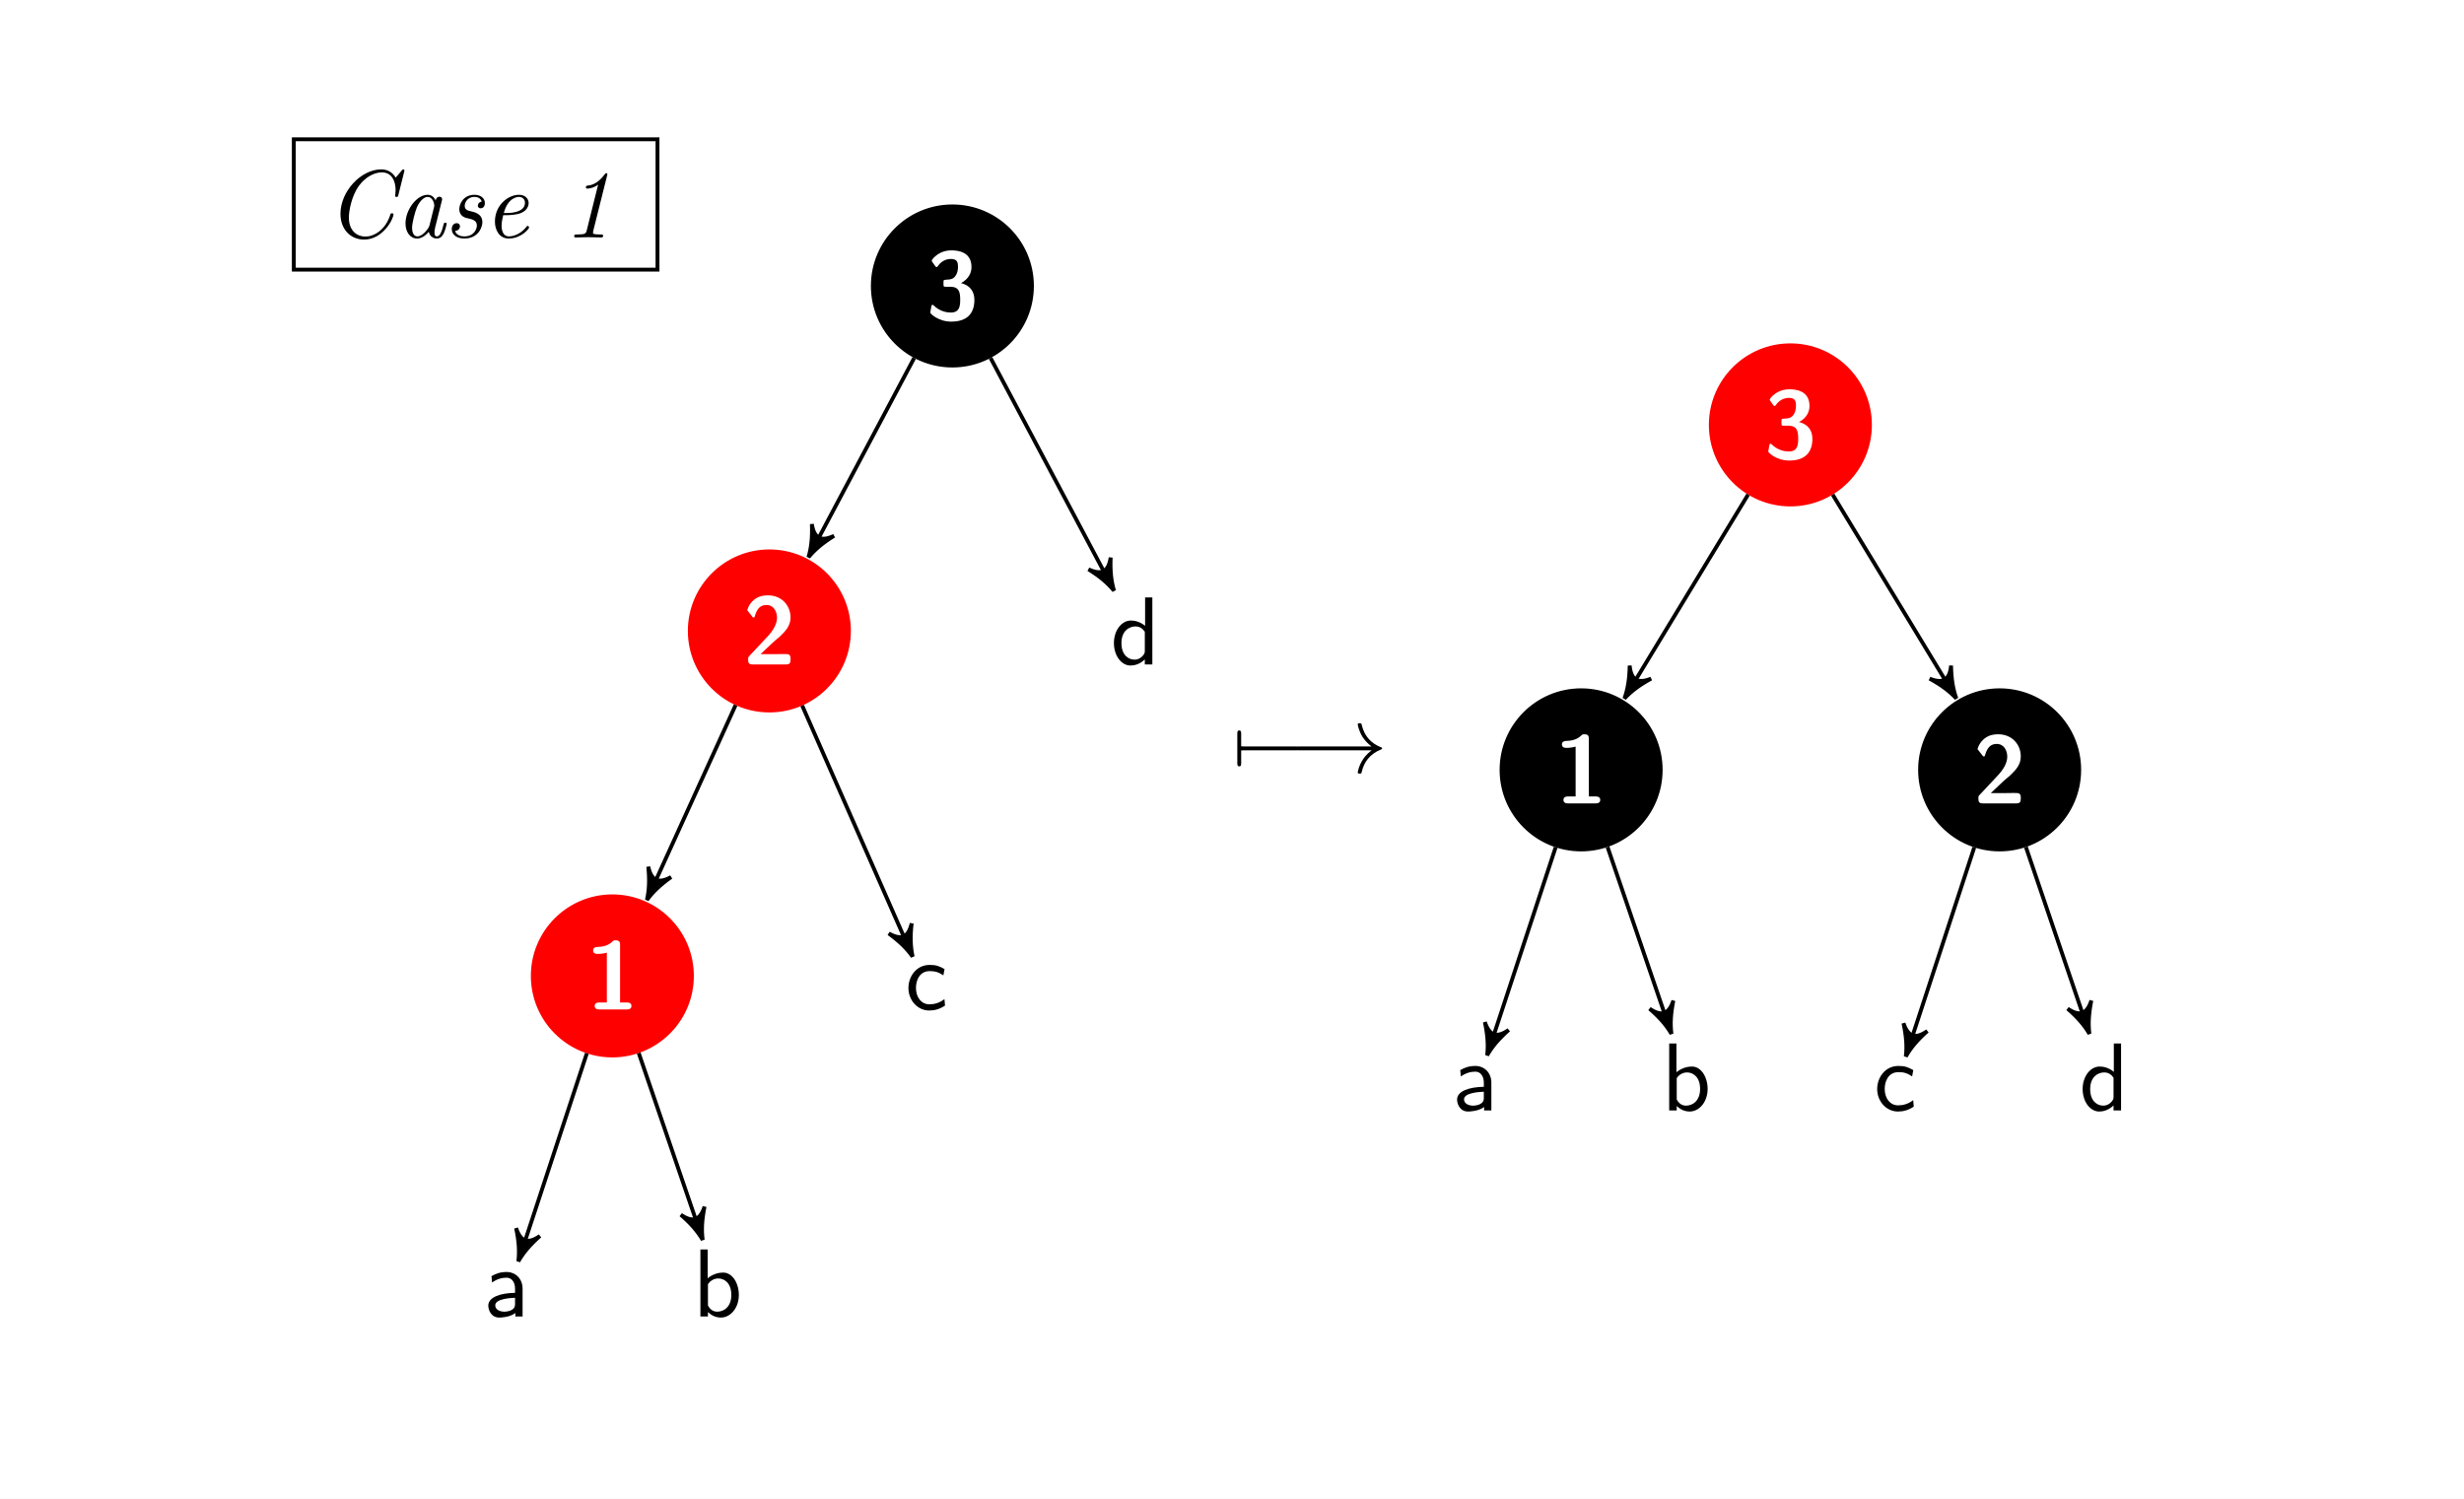
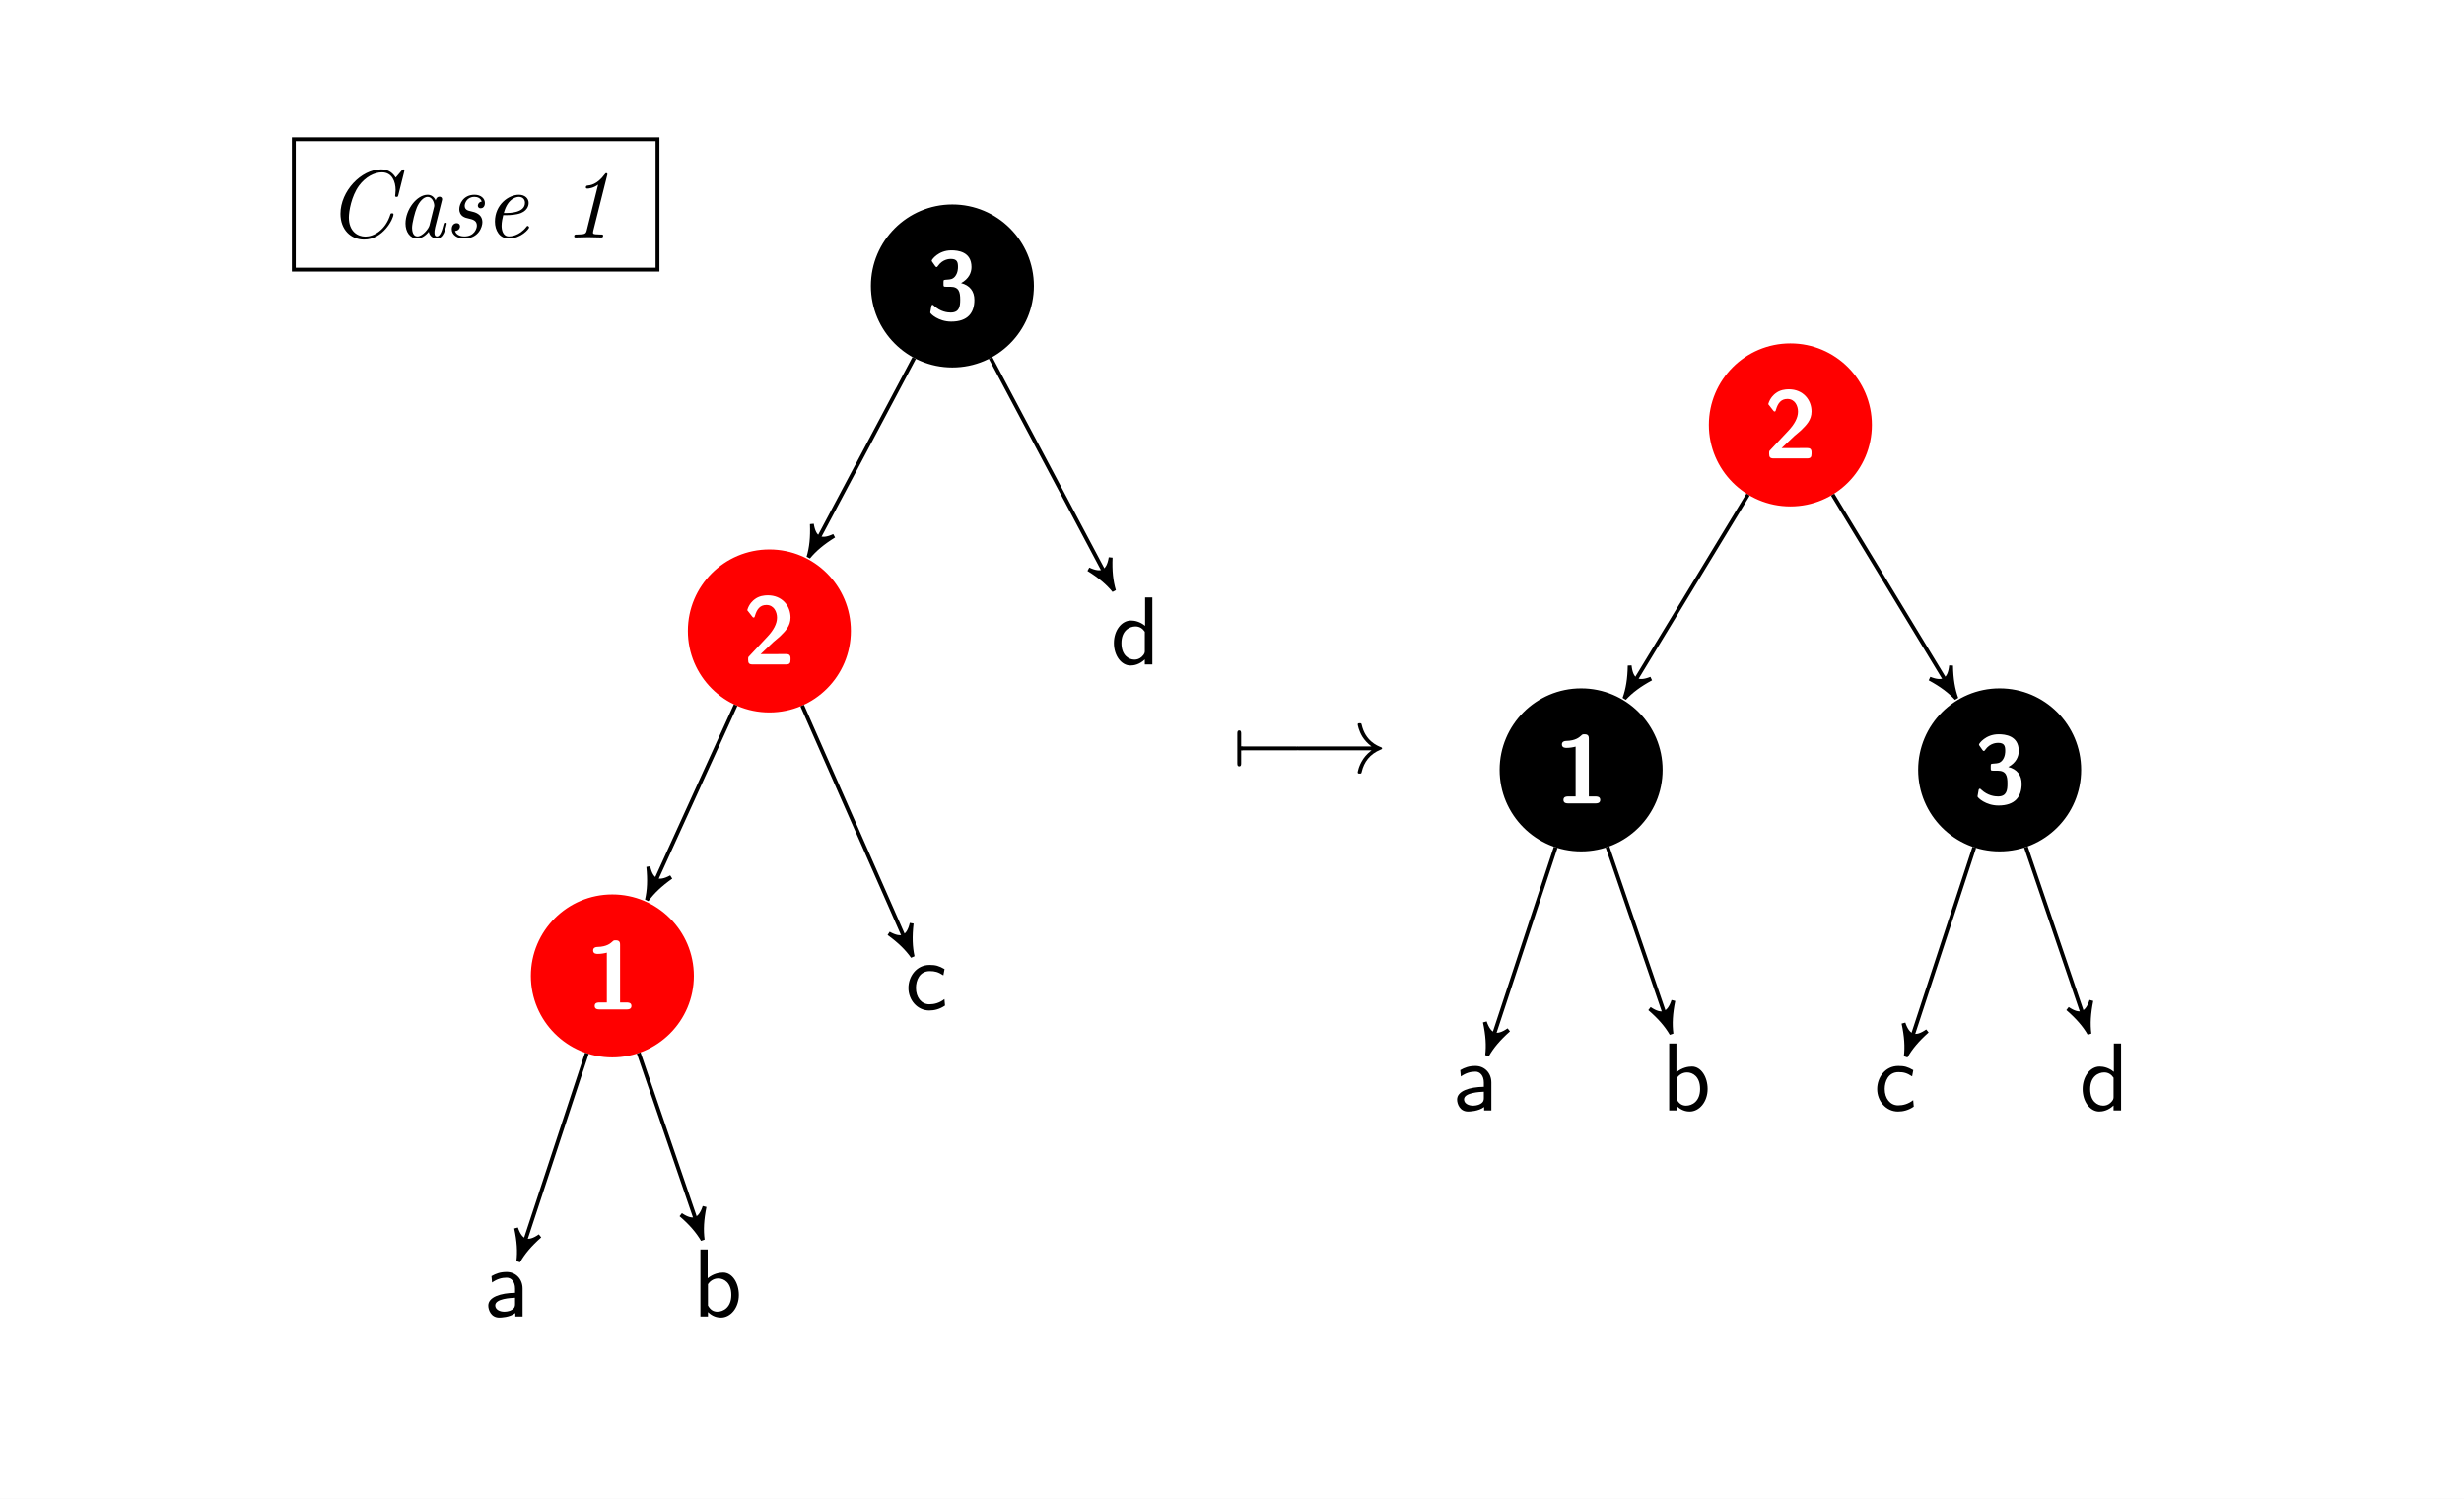
<svg xmlns="http://www.w3.org/2000/svg" xmlns:xlink="http://www.w3.org/1999/xlink" version="1.1" width="254.216pt" height="154.639pt" viewBox="-72 -72 254.216 154.639">
  <defs>
    <path id="g0-49" d="M4.563-6.386C4.573-6.416 4.593-6.496 4.593-6.516C4.593-6.595 4.533-6.635 4.473-6.635S4.403-6.625 4.284-6.476C3.517-5.45 2.819-5.38 2.531-5.35C2.481-5.34 2.371-5.33 2.371-5.161C2.371-5.041 2.491-5.041 2.531-5.041C2.68-5.041 3.168-5.101 3.636-5.45L2.461-.727C2.381-.408 2.301-.309 1.524-.309H1.445C1.275-.309 1.166-.309 1.166-.12C1.166 0 1.275 0 1.315 0C1.743 0 2.192-.03 2.62-.03C3.059-.03 3.517 0 3.955 0C4.025 0 4.154 0 4.154-.189C4.154-.309 4.055-.309 3.895-.309H3.816C3.686-.309 3.517-.319 3.387-.329C3.168-.359 3.108-.369 3.108-.508C3.108-.568 3.128-.658 3.138-.697L4.563-6.386Z" />
    <path id="g0-67" d="M8.07-6.785C8.08-6.824 8.09-6.884 8.09-6.924C8.09-6.944 8.08-7.024 7.98-7.024C7.96-7.024 7.91-7.024 7.821-6.914L7.193-6.177C6.765-6.864 6.187-7.024 5.689-7.024C3.636-7.024 1.494-4.782 1.494-2.441C1.494-.807 2.56 .219 3.935 .219C5.878 .219 6.964-1.913 6.964-2.391C6.964-2.491 6.864-2.491 6.814-2.491C6.755-2.491 6.685-2.491 6.655-2.411C6.147-.727 4.902-.09 4.075-.09C3.238-.09 2.361-.648 2.361-2.062C2.361-2.68 2.61-4.244 3.407-5.34C4.085-6.257 5.001-6.715 5.768-6.715C6.824-6.715 7.183-5.758 7.183-4.892C7.183-4.633 7.133-4.314 7.133-4.284C7.133-4.184 7.233-4.184 7.283-4.184C7.392-4.184 7.422-4.194 7.462-4.364L8.07-6.785Z" />
    <path id="g0-97" d="M3.477-.588C3.587-.1 3.955 .11 4.304 .11C4.672 .11 4.882-.139 5.031-.448C5.21-.827 5.33-1.405 5.33-1.425C5.33-1.524 5.25-1.524 5.181-1.524C5.061-1.524 5.051-1.514 4.991-1.295C4.852-.737 4.663-.11 4.324-.11C4.065-.11 4.065-.379 4.065-.518C4.065-.588 4.065-.747 4.134-1.026L4.812-3.736C4.852-3.875 4.852-3.895 4.852-3.945C4.852-4.154 4.682-4.204 4.583-4.204C4.264-4.204 4.194-3.866 4.184-3.816C3.995-4.244 3.676-4.403 3.357-4.403C2.252-4.403 1.076-2.889 1.076-1.435C1.076-.588 1.534 .11 2.281 .11C2.64 .11 3.078-.1 3.477-.588ZM4.015-3.118L3.547-1.235C3.467-.917 2.849-.11 2.301-.11C1.833-.11 1.753-.697 1.753-.996C1.753-1.494 2.062-2.66 2.242-3.078C2.491-3.686 2.949-4.184 3.357-4.184C3.796-4.184 4.045-3.666 4.045-3.248C4.045-3.228 4.035-3.178 4.015-3.118Z" />
    <path id="g0-101" d="M2.381-2.301C2.68-2.301 3.347-2.331 3.826-2.521C4.613-2.839 4.613-3.487 4.613-3.557C4.613-4.015 4.244-4.403 3.606-4.403C2.56-4.403 1.136-3.397 1.136-1.634C1.136-.737 1.614 .11 2.56 .11C3.836 .11 4.663-.887 4.663-1.036C4.663-1.086 4.583-1.196 4.503-1.196C4.463-1.196 4.453-1.186 4.374-1.086C3.636-.149 2.75-.11 2.58-.11C1.933-.11 1.823-.817 1.823-1.205C1.823-1.584 1.923-2.032 1.993-2.301H2.381ZM2.052-2.521C2.481-4.154 3.507-4.184 3.606-4.184C4.005-4.184 4.234-3.915 4.234-3.577C4.234-2.521 2.59-2.521 2.262-2.521H2.052Z" />
    <path id="g0-115" d="M2.461-1.963C2.899-1.863 3.347-1.763 3.347-1.225C3.347-.907 3.078-.11 2.052-.11C1.833-.11 1.255-.159 1.096-.667C1.604-.717 1.604-1.136 1.604-1.156C1.604-1.345 1.474-1.474 1.265-1.474C1.036-1.474 .757-1.305 .757-.857C.757-.249 1.335 .11 2.042 .11C3.537 .11 3.915-1.106 3.915-1.564C3.915-2.431 3.138-2.61 2.73-2.7C2.451-2.76 2.092-2.839 2.092-3.268C2.092-3.507 2.301-4.184 3.098-4.184C3.367-4.184 3.736-4.085 3.846-3.696C3.527-3.656 3.447-3.387 3.447-3.288C3.447-3.178 3.507-3.009 3.746-3.009C3.915-3.009 4.174-3.128 4.174-3.557C4.174-4.015 3.766-4.403 3.108-4.403C1.943-4.403 1.534-3.447 1.534-2.929C1.534-2.162 2.182-2.022 2.461-1.963Z" />
    <path id="g2-97" d="M3.975-2.879C3.975-3.895 3.248-4.593 2.331-4.593C1.684-4.593 1.235-4.433 .767-4.164L.827-3.507C1.345-3.875 1.843-4.005 2.331-4.005C2.8-4.005 3.198-3.606 3.198-2.869V-2.441C1.704-2.421 .438-2.002 .438-1.126C.438-.697 .707 .11 1.574 .11C1.714 .11 2.65 .09 3.228-.359V0H3.975V-2.879ZM3.198-1.315C3.198-1.126 3.198-.877 2.859-.687C2.57-.508 2.192-.498 2.082-.498C1.604-.498 1.156-.727 1.156-1.146C1.156-1.843 2.77-1.913 3.198-1.933V-1.315Z" />
    <path id="g2-98" d="M1.564-6.914H.817V0H1.594V-.458C1.833-.239 2.262 .11 2.929 .11C3.925 .11 4.782-.887 4.782-2.222C4.782-3.457 4.105-4.533 3.168-4.533C2.78-4.533 2.162-4.433 1.564-3.945V-6.914ZM1.594-3.337C1.753-3.577 2.112-3.925 2.66-3.925C3.248-3.925 4.005-3.497 4.005-2.222C4.005-.927 3.168-.498 2.56-.498C2.172-.498 1.843-.677 1.594-1.136V-3.337Z" />
    <path id="g2-99" d="M4.085-4.164C3.497-4.503 3.158-4.593 2.55-4.593C1.166-4.593 .359-3.387 .359-2.212C.359-.976 1.265 .11 2.511 .11C3.049 .11 3.597-.03 4.134-.399L4.075-1.066C3.567-.667 3.029-.528 2.521-.528C1.694-.528 1.136-1.245 1.136-2.222C1.136-2.999 1.504-3.955 2.56-3.955C3.078-3.955 3.417-3.875 3.965-3.517L4.085-4.164Z" />
    <path id="g2-100" d="M4.324-6.914H3.577V-3.985C3.049-4.423 2.491-4.533 2.122-4.533C1.136-4.533 .359-3.497 .359-2.212C.359-.907 1.126 .11 2.072 .11C2.401 .11 2.989 .02 3.547-.518V0H4.324V-6.914ZM3.547-1.385C3.547-1.245 3.537-1.066 3.218-.777C2.989-.578 2.74-.498 2.481-.498C1.863-.498 1.136-.966 1.136-2.202C1.136-3.517 1.993-3.925 2.58-3.925C3.029-3.925 3.328-3.696 3.547-3.377V-1.385Z" />
    <path id="g3-0" d="M6.565-2.291C6.735-2.291 6.914-2.291 6.914-2.491S6.735-2.69 6.565-2.69H1.176C1.006-2.69 .827-2.69 .827-2.491S1.006-2.291 1.176-2.291H6.565Z" />
    <path id="g3-33" d="M8.309-2.291C7.761-1.873 7.492-1.465 7.412-1.335C6.964-.648 6.884-.02 6.884-.01C6.884 .11 7.004 .11 7.083 .11C7.253 .11 7.263 .09 7.303-.09C7.532-1.066 8.12-1.903 9.245-2.361C9.365-2.401 9.395-2.421 9.395-2.491S9.335-2.59 9.315-2.6C8.877-2.77 7.671-3.268 7.293-4.941C7.263-5.061 7.253-5.091 7.083-5.091C7.004-5.091 6.884-5.091 6.884-4.971C6.884-4.951 6.974-4.324 7.392-3.656C7.592-3.357 7.88-3.009 8.309-2.69H.907C.727-2.69 .548-2.69 .548-2.491S.727-2.291 .907-2.291H8.309Z" />
    <path id="g3-55" d="M.946-2.291C1.006-2.291 1.225-2.291 1.225-2.491S1.006-2.69 .946-2.69V-3.995C.946-4.154 .946-4.344 .747-4.344S.548-4.154 .548-3.995V-.986C.548-.827 .548-.638 .747-.638S.946-.827 .946-.986V-2.291Z" />
    <path id="g1-49" d="M3.537-6.655C3.537-6.844 3.537-7.133 3.098-7.133C2.899-7.133 2.859-7.113 2.74-6.994C2.56-6.834 2.182-6.466 1.196-6.446C1.016-6.446 .757-6.376 .757-6.087C.757-5.729 1.106-5.729 1.235-5.729C1.534-5.729 1.883-5.778 2.172-5.858V-.717H1.395C1.265-.717 .917-.717 .917-.359S1.265 0 1.395 0H4.234C4.344 0 4.712 0 4.712-.359S4.344-.717 4.234-.717H3.537V-6.655Z" />
    <path id="g1-50" d="M.648-.847C.548-.747 .548-.727 .548-.558V-.478C.548-.12 .658 0 1.026 0H4.443C4.822 0 4.922-.13 4.922-.478V-.598C4.922-.757 4.922-.946 4.712-1.036C4.643-1.076 4.324-1.076 4.125-1.076C3.905-1.076 3.666-1.066 3.447-1.066H1.833L3.148-2.311C3.298-2.441 3.676-2.75 3.826-2.889C4.374-3.427 4.922-3.955 4.922-4.842C4.922-6.057 4.045-7.133 2.58-7.133C2.232-7.133 1.664-7.083 1.186-6.695C1.096-6.625 .638-6.267 .458-5.599L.956-4.961C1.016-4.882 1.046-4.842 1.116-4.842C1.205-4.842 1.225-4.912 1.255-5.031C1.455-5.719 1.793-6.137 2.431-6.137C3.208-6.137 3.527-5.43 3.527-4.822C3.527-4.184 3.148-3.517 2.55-2.879L.648-.847Z" />
    <path id="g1-51" d="M.956-5.529C1.036-5.41 1.086-5.41 1.106-5.41C1.176-5.41 1.196-5.45 1.245-5.519C1.753-6.247 2.461-6.247 2.59-6.247C3.228-6.247 3.318-5.918 3.318-5.43C3.318-5.29 3.318-4.812 3.009-4.433C2.77-4.154 2.521-4.134 2.222-4.115C2.112-4.105 1.923-4.095 1.893-4.075C1.823-4.045 1.823-3.985 1.823-3.826V-3.646C1.823-3.387 1.833-3.377 2.092-3.377H2.531C3.437-3.377 3.547-2.809 3.547-2.042C3.547-1.375 3.477-.717 2.57-.717C2.252-.717 1.514-.787 .847-1.415C.757-1.504 .747-1.514 .707-1.514C.608-1.514 .588-1.425 .578-1.405C.578-1.395 .458-.767 .458-.717C.458-.588 1.315 .219 2.62 .219C4.334 .219 5.011-.697 5.011-2.022C5.011-2.919 4.533-3.527 3.636-3.756C4.443-4.194 4.712-4.842 4.712-5.41C4.712-7.004 3.288-7.133 2.64-7.133C1.275-7.133 .608-6.157 .608-6.077C.608-6.017 .667-5.938 .677-5.928L.956-5.529Z" />
  </defs>
  <g id="page1">
    <rect x="-72" y="-72" width="254.216" height="154.639" fill="#fff" />
    <path d="M34.469-42.496C34.469-47.027 30.793-50.703 26.258-50.703C21.727-50.703 18.051-47.027 18.051-42.496C18.051-37.961 21.727-34.285 26.258-34.285C30.793-34.285 34.469-37.961 34.469-42.496Z" />
    <path d="M34.469-42.496C34.469-47.027 30.793-50.703 26.258-50.703C21.727-50.703 18.051-47.027 18.051-42.496C18.051-37.961 21.727-34.285 26.258-34.285C30.793-34.285 34.469-37.961 34.469-42.496Z" stroke="#000" fill="none" stroke-width=".399" stroke-miterlimit="10" />
    <g fill="#fff" transform="matrix(1 0 0 1 -7.4721 0)">
      <use x="30.991" y="-39.035" xlink:href="#g1-51" />
    </g>
    <path d="M15.586-6.902C15.586-11.434 11.914-15.109 7.379-15.109C2.844-15.109-.832-11.434-.832-6.902C-.832-2.367 2.844 1.309 7.379 1.309C11.914 1.309 15.586-2.367 15.586-6.902Z" fill="#f00" />
    <path d="M15.586-6.902C15.586-11.434 11.914-15.109 7.379-15.109C2.844-15.109-.832-11.434-.832-6.902C-.832-2.367 2.844 1.309 7.379 1.309C11.914 1.309 15.586-2.367 15.586-6.902Z" stroke="#f00" fill="none" stroke-width=".399" stroke-miterlimit="10" />
    <g fill="#fff" transform="matrix(1 0 0 1 -26.35271 35.59355)">
      <use x="30.991" y="-39.035" xlink:href="#g1-50" />
    </g>
    <path d="M-.613 28.691C-.613 24.16-4.289 20.484-8.824 20.484C-13.355 20.484-17.031 24.16-17.031 28.691C-17.031 33.227-13.355 36.902-8.824 36.902C-4.289 36.902-.613 33.227-.613 28.691Z" fill="#f00" />
    <path d="M-.613 28.691C-.613 24.16-4.289 20.484-8.824 20.484C-13.355 20.484-17.031 24.16-17.031 28.691C-17.031 33.227-13.355 36.902-8.824 36.902C-4.289 36.902-.613 33.227-.613 28.691Z" stroke="#f00" fill="none" stroke-width=".399" stroke-miterlimit="10" />
    <g fill="#fff" transform="matrix(1 0 0 1 -42.5538 71.1871)">
      <use x="30.991" y="-39.035" xlink:href="#g1-49" />
    </g>
    <g transform="matrix(1 0 0 1 -48.3184 102.87)">
      <use x="26.259" y="-39.035" xlink:href="#g2-97" />
    </g>
    <g transform="matrix(1 0 0 1 -26.81259 102.87)">
      <use x="26.259" y="-39.035" xlink:href="#g2-98" />
    </g>
    <g transform="matrix(1 0 0 1 -4.8935 71.1871)">
      <use x="26.259" y="-39.035" xlink:href="#g2-99" />
    </g>
    <g transform="matrix(1 0 0 1 16.3069 35.59355)">
      <use x="26.259" y="-39.035" xlink:href="#g2-100" />
    </g>
    <path d="M22.32-35.066L11.785-15.211" stroke="#000" fill="none" stroke-width=".399" stroke-miterlimit="10" />
    <path d="M11.41-14.504C12.055-15.293 12.875-15.984 14.051-16.715C12.699-16.078 11.992-16.453 11.762-17.93C11.816-16.547 11.703-15.48 11.41-14.504Z" />
    <path d="M11.41-14.504C12.055-15.293 12.875-15.984 14.051-16.715C12.699-16.078 11.992-16.453 11.762-17.93C11.816-16.547 11.703-15.48 11.41-14.504Z" stroke="#000" fill="none" stroke-width=".398" stroke-miterlimit="10" stroke-linejoin="bevel" />
    <path d="M3.894 .754L-4.926 20.133" stroke="#000" fill="none" stroke-width=".399" stroke-miterlimit="10" />
    <path d="M-5.258 20.859C-4.664 20.035-3.887 19.293-2.758 18.492C-4.07 19.211-4.793 18.879-5.117 17.422C-4.977 18.797-5.027 19.867-5.258 20.859Z" />
    <path d="M-5.258 20.859C-4.664 20.035-3.887 19.293-2.758 18.492C-4.07 19.211-4.793 18.879-5.117 17.422C-4.977 18.797-5.027 19.867-5.258 20.859Z" stroke="#000" fill="none" stroke-width=".398" stroke-miterlimit="10" stroke-linejoin="bevel" />
    <path d="M-11.453 36.68L-18.273 57.391" stroke="#000" fill="none" stroke-width=".399" stroke-miterlimit="10" />
    <path d="M-18.523 58.145C-18.019 57.262-17.332 56.441-16.293 55.523C-17.519 56.379-18.277 56.129-18.754 54.715C-18.465 56.066-18.398 57.137-18.523 58.145Z" />
    <path d="M-18.523 58.145C-18.019 57.262-17.332 56.441-16.293 55.523C-17.519 56.379-18.277 56.129-18.754 54.715C-18.465 56.066-18.398 57.137-18.523 58.145Z" stroke="#000" fill="none" stroke-width=".398" stroke-miterlimit="10" stroke-linejoin="bevel" />
    <path d="M-6.102 36.648L.242 55.176" stroke="#000" fill="none" stroke-width=".399" stroke-miterlimit="10" />
    <path d="M.5 55.93C.363 54.926 .418 53.852 .691 52.496C.23 53.918-.523 54.176-1.758 53.336C-.711 54.238-.012 55.055 .5 55.93Z" />
    <path d="M.5 55.93C.363 54.926 .418 53.852 .691 52.496C.23 53.918-.523 54.176-1.758 53.336C-.711 54.238-.012 55.055 .5 55.93Z" stroke="#000" fill="none" stroke-width=".398" stroke-miterlimit="10" stroke-linejoin="bevel" />
    <path d="M10.762 .797L21.836 25.977" stroke="#000" fill="none" stroke-width=".399" stroke-miterlimit="10" />
    <path d="M22.16 26.707C21.941 25.715 21.902 24.645 22.059 23.27C21.723 24.723 20.992 25.043 19.691 24.309C20.809 25.125 21.574 25.875 22.16 26.707Z" />
    <path d="M22.16 26.707C21.941 25.715 21.902 24.645 22.059 23.27C21.723 24.723 20.992 25.043 19.691 24.309C20.809 25.125 21.574 25.875 22.16 26.707Z" stroke="#000" fill="none" stroke-width=".398" stroke-miterlimit="10" stroke-linejoin="bevel" />
    <path d="M30.199-35.066L42.566-11.754" stroke="#000" fill="none" stroke-width=".399" stroke-miterlimit="10" />
    <path d="M42.938-11.051C42.648-12.023 42.531-13.09 42.59-14.473C42.355-12.996 41.652-12.625 40.301-13.262C41.477-12.531 42.297-11.836 42.938-11.051Z" />
    <path d="M42.938-11.051C42.648-12.023 42.531-13.09 42.59-14.473C42.355-12.996 41.652-12.625 40.301-13.262C41.477-12.531 42.297-11.836 42.938-11.051Z" stroke="#000" fill="none" stroke-width=".398" stroke-miterlimit="10" stroke-linejoin="bevel" />
    <path d="M-41.688-44.18H-4.164V-57.629H-41.688Z" stroke="#000" fill="none" stroke-width=".399" stroke-miterlimit="10" />
    <g transform="matrix(1 0 0 1 -64.6263 -8.4642)">
      <use x="26.259" y="-39.035" xlink:href="#g0-67" />
      <use x="33.387" y="-39.035" xlink:href="#g0-97" />
      <use x="38.479" y="-39.035" xlink:href="#g0-115" />
      <use x="42.553" y="-39.035" xlink:href="#g0-101" />
      <use x="50.7" y="-39.035" xlink:href="#g0-49" />
    </g>
    <use x="55.108" y="7.71" xlink:href="#g3-55" />
    <use x="55.108" y="7.71" xlink:href="#g3-0" />
    <use x="61.196" y="7.71" xlink:href="#g3-33" />
    <path d="M120.926-28.16C120.926-32.695 117.25-36.371 112.719-36.371C108.184-36.371 104.508-32.695 104.508-28.16C104.508-23.625 108.184-19.949 112.719-19.949C117.25-19.949 120.926-23.625 120.926-28.16Z" fill="#f00" />
    <path d="M120.926-28.16C120.926-32.695 117.25-36.371 112.719-36.371C108.184-36.371 104.508-32.695 104.508-28.16C104.508-23.625 108.184-19.949 112.719-19.949C117.25-19.949 120.926-23.625 120.926-28.16Z" stroke="#f00" fill="none" stroke-width=".399" stroke-miterlimit="10" />
    <g fill="#fff" transform="matrix(1 0 0 1 -7.472 0)">
-       <use x="117.449" y="-24.7" xlink:href="#g1-51" />
+       <use x="117.449" y="-24.7" xlink:href="#g1-50" />
    </g>
    <path d="M99.336 7.434C99.336 2.898 95.664-.777 91.129-.777C86.594-.777 82.918 2.898 82.918 7.434C82.918 11.969 86.594 15.645 91.129 15.645C95.664 15.645 99.336 11.969 99.336 7.434Z" />
    <path d="M99.336 7.434C99.336 2.898 95.664-.777 91.129-.777C86.594-.777 82.918 2.898 82.918 7.434C82.918 11.969 86.594 15.645 91.129 15.645C95.664 15.645 99.336 11.969 99.336 7.434Z" stroke="#000" fill="none" stroke-width=".399" stroke-miterlimit="10" />
    <g fill="#fff" transform="matrix(1 0 0 1 -29.061 35.5936)">
      <use x="117.449" y="-24.7" xlink:href="#g1-49" />
    </g>
    <g transform="matrix(1 0 0 1 -34.8256 67.2764)">
      <use x="112.717" y="-24.7" xlink:href="#g2-97" />
    </g>
    <g transform="matrix(1 0 0 1 -13.3198 67.2764)">
      <use x="112.717" y="-24.7" xlink:href="#g2-98" />
    </g>
    <path d="M142.516 7.434C142.516 2.898 138.84-.777 134.305-.777C129.774-.777 126.098 2.898 126.098 7.434C126.098 11.969 129.774 15.645 134.305 15.645C138.84 15.645 142.516 11.969 142.516 7.434Z" />
    <path d="M142.516 7.434C142.516 2.898 138.84-.777 134.305-.777C129.774-.777 126.098 2.898 126.098 7.434C126.098 11.969 129.774 15.645 134.305 15.645C138.84 15.645 142.516 11.969 142.516 7.434Z" stroke="#000" fill="none" stroke-width=".399" stroke-miterlimit="10" />
    <g fill="#fff" transform="matrix(1 0 0 1 14.117 35.5936)">
-       <use x="117.449" y="-24.7" xlink:href="#g1-50" />
+       <use x="117.449" y="-24.7" xlink:href="#g1-51" />
    </g>
    <g transform="matrix(1 0 0 1 8.596 67.2764)">
      <use x="112.717" y="-24.7" xlink:href="#g2-99" />
    </g>
    <g transform="matrix(1 0 0 1 29.794 67.2764)">
      <use x="112.717" y="-24.7" xlink:href="#g2-100" />
    </g>
    <path d="M108.355-20.969L96.004-.606" stroke="#000" fill="none" stroke-width=".399" stroke-miterlimit="10" />
    <path d="M95.594 .074C96.277-.676 97.137-1.32 98.352-1.98C96.965-1.422 96.285-1.836 96.137-3.324C96.113-1.941 95.938-.883 95.594 .074Z" />
    <path d="M95.594 .074C96.277-.676 97.137-1.32 98.352-1.98C96.965-1.422 96.285-1.836 96.137-3.324C96.113-1.941 95.938-.883 95.594 .074Z" stroke="#000" fill="none" stroke-width=".398" stroke-miterlimit="10" stroke-linejoin="bevel" />
    <path d="M88.5 15.422L81.68 36.129" stroke="#000" fill="none" stroke-width=".399" stroke-miterlimit="10" />
    <path d="M81.43 36.887C81.93 36.004 82.621 35.184 83.656 34.266C82.43 35.121 81.676 34.871 81.195 33.453C81.484 34.809 81.551 35.879 81.43 36.887Z" />
    <path d="M81.43 36.887C81.93 36.004 82.621 35.184 83.656 34.266C82.43 35.121 81.676 34.871 81.195 33.453C81.484 34.809 81.551 35.879 81.43 36.887Z" stroke="#000" fill="none" stroke-width=".398" stroke-miterlimit="10" stroke-linejoin="bevel" />
    <path d="M93.852 15.391L100.191 33.918" stroke="#000" fill="none" stroke-width=".399" stroke-miterlimit="10" />
    <path d="M100.449 34.672C100.316 33.664 100.371 32.594 100.645 31.238C100.184 32.66 99.43 32.918 98.191 32.074C99.238 32.98 99.938 33.793 100.449 34.672Z" />
    <path d="M100.449 34.672C100.316 33.664 100.371 32.594 100.645 31.238C100.184 32.66 99.43 32.918 98.191 32.074C99.238 32.98 99.938 33.793 100.449 34.672Z" stroke="#000" fill="none" stroke-width=".398" stroke-miterlimit="10" stroke-linejoin="bevel" />
    <path d="M117.078-20.969L129.43-.606" stroke="#000" fill="none" stroke-width=".399" stroke-miterlimit="10" />
    <path d="M129.844 .074C129.496-.883 129.321-1.941 129.297-3.324C129.149-1.836 128.469-1.422 127.082-1.98C128.297-1.32 129.157-.676 129.844 .074Z" />
    <path d="M129.844 .074C129.496-.883 129.321-1.941 129.297-3.324C129.149-1.836 128.469-1.422 127.082-1.98C128.297-1.32 129.157-.676 129.844 .074Z" stroke="#000" fill="none" stroke-width=".398" stroke-miterlimit="10" stroke-linejoin="bevel" />
    <path d="M131.691 15.426L124.875 36.25" stroke="#000" fill="none" stroke-width=".399" stroke-miterlimit="10" />
    <path d="M124.625 37.008C125.125 36.121 125.812 35.301 126.847 34.379C125.625 35.238 124.867 34.988 124.387 33.574C124.676 34.93 124.746 36 124.625 37.008Z" />
    <path d="M124.625 37.008C125.125 36.121 125.812 35.301 126.847 34.379C125.625 35.238 124.867 34.988 124.387 33.574C124.676 34.93 124.746 36 124.625 37.008Z" stroke="#000" fill="none" stroke-width=".398" stroke-miterlimit="10" stroke-linejoin="bevel" />
    <path d="M137.016 15.395L143.316 33.914" stroke="#000" fill="none" stroke-width=".399" stroke-miterlimit="10" />
    <path d="M143.57 34.668C143.441 33.664 143.496 32.59 143.77 31.234C143.309 32.656 142.555 32.91 141.32 32.07C142.363 32.977 143.062 33.789 143.57 34.668Z" />
    <path d="M143.57 34.668C143.441 33.664 143.496 32.59 143.77 31.234C143.309 32.656 142.555 32.91 141.32 32.07C142.363 32.977 143.062 33.789 143.57 34.668Z" stroke="#000" fill="none" stroke-width=".398" stroke-miterlimit="10" stroke-linejoin="bevel" />
  </g>
</svg>
